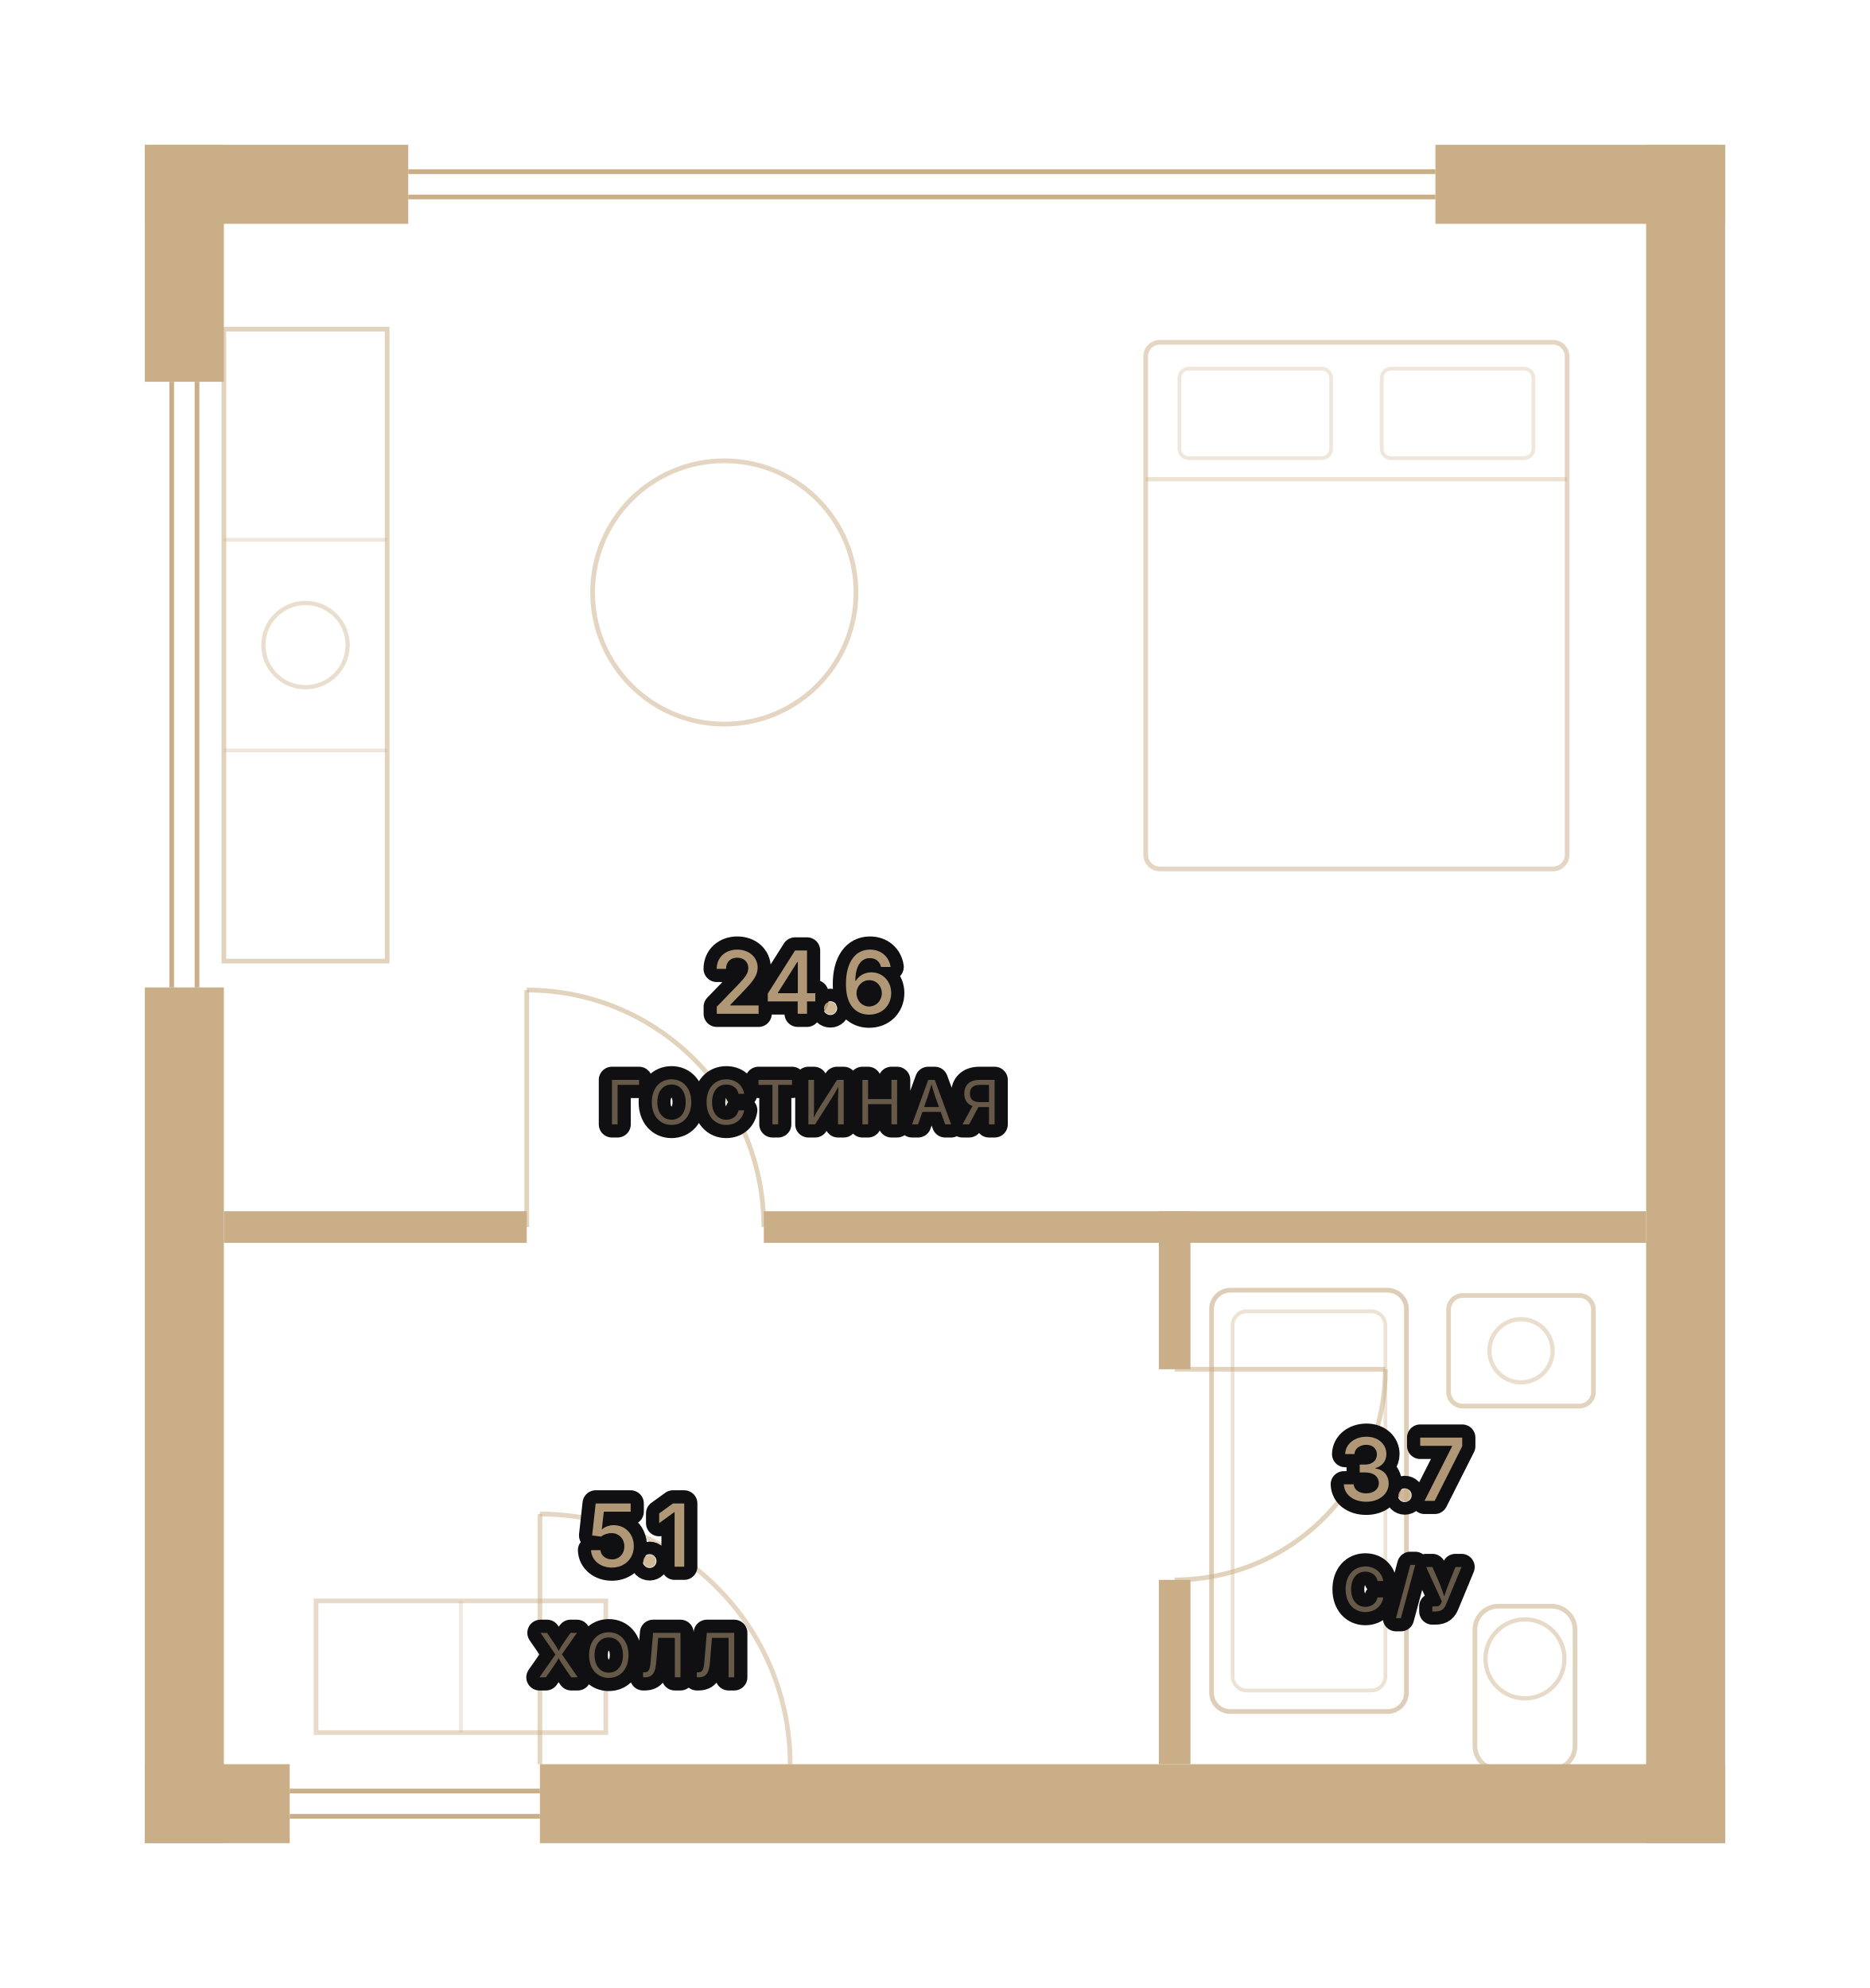
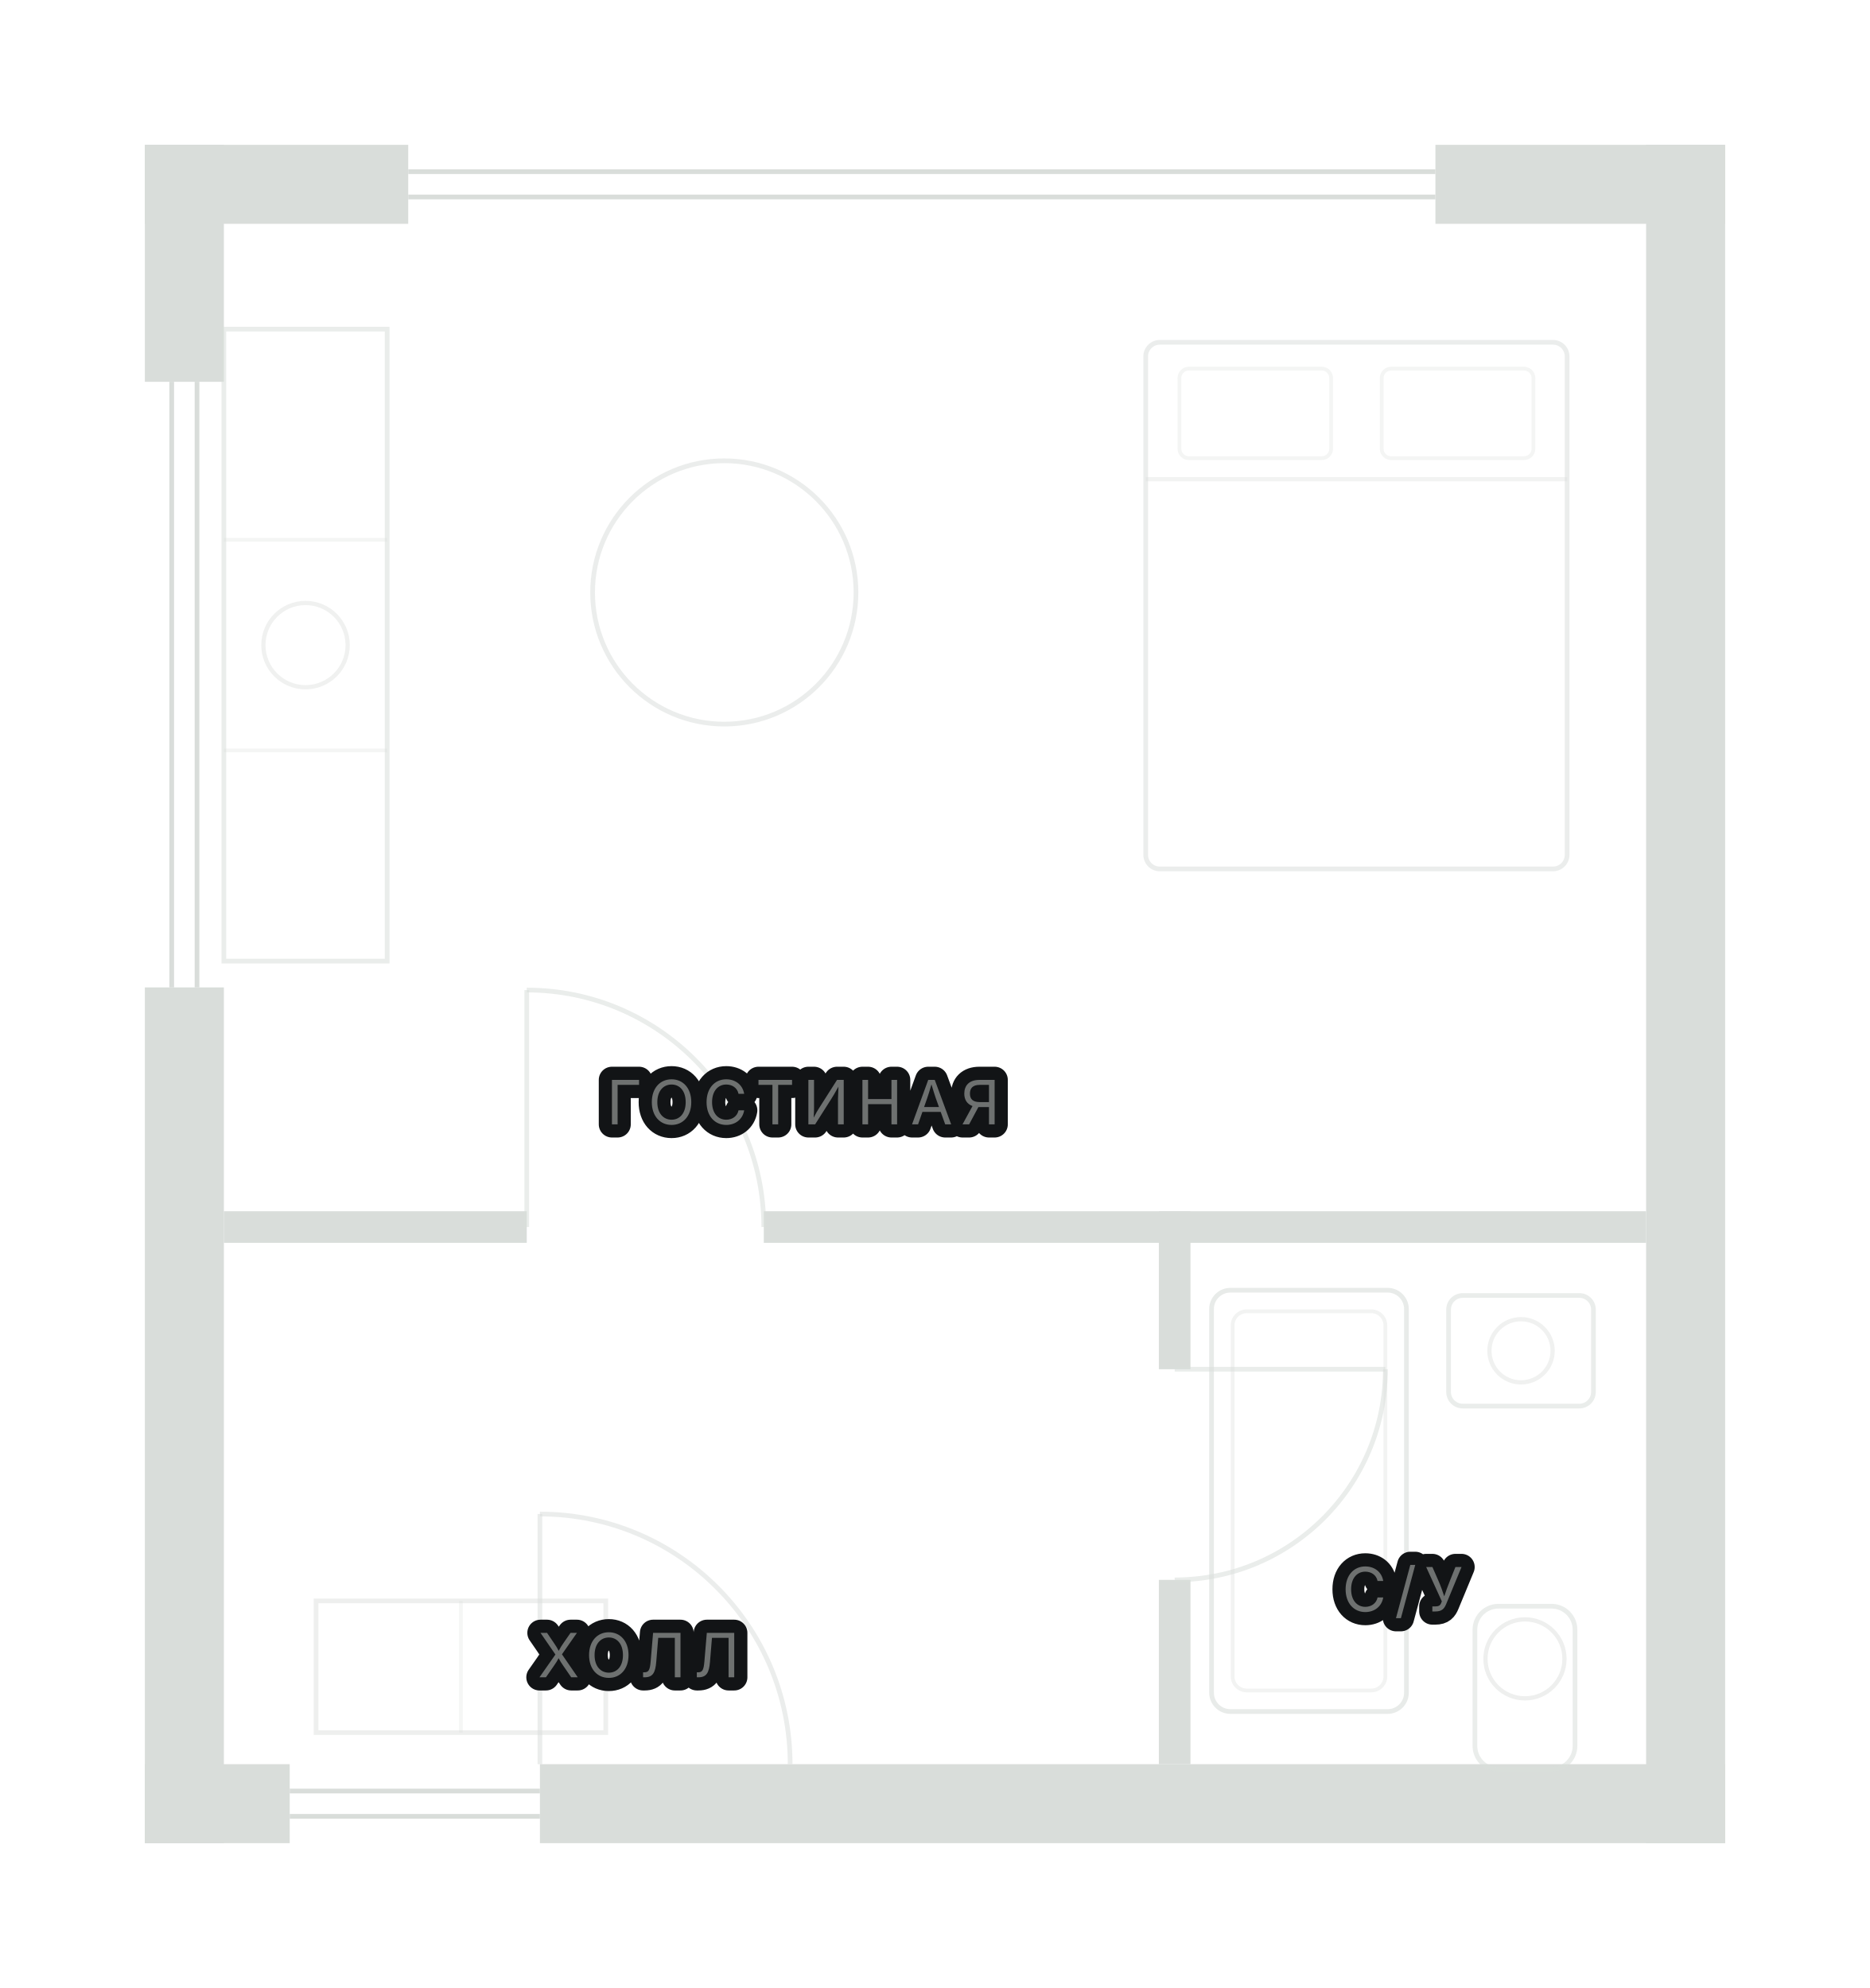
<svg xmlns="http://www.w3.org/2000/svg" viewBox="0 0 397.6 422.8" width="397.6" height="422.8" role="img" aria-label="Планировка">
  <g transform="translate(30.8,30.8)">
-     <rect x="0.0" y="0.0" width="56.0" height="16.8" fill="#caae87" />
-     <rect x="274.4" y="0.0" width="61.6" height="16.8" fill="#caae87" />
-     <rect x="0.0" y="344.4" width="30.8" height="16.8" fill="#caae87" />
-     <rect x="84.0" y="344.4" width="252.0" height="16.8" fill="#caae87" />
-     <rect x="0.0" y="0.0" width="16.8" height="50.4" fill="#caae87" />
-     <rect x="0.0" y="179.2" width="16.8" height="182.0" fill="#caae87" />
-     <rect x="319.2" y="0.0" width="16.8" height="361.2" fill="#caae87" />
-     <line x1="56.0" y1="5.71" x2="274.4" y2="5.71" stroke="#caae87" stroke-width="1" stroke-opacity="1.0" />
-     <line x1="56.0" y1="11.09" x2="274.4" y2="11.09" stroke="#caae87" stroke-width="1" stroke-opacity="1.0" />
-     <line x1="5.71" y1="50.4" x2="5.71" y2="179.2" stroke="#caae87" stroke-width="1" stroke-opacity="1.0" />
-     <line x1="11.09" y1="50.4" x2="11.09" y2="179.2" stroke="#caae87" stroke-width="1" stroke-opacity="1.0" />
-     <line x1="30.8" y1="350.11" x2="84.0" y2="350.11" stroke="#caae87" stroke-width="1" stroke-opacity="1.0" />
-     <line x1="30.8" y1="355.49" x2="84.0" y2="355.49" stroke="#caae87" stroke-width="1" stroke-opacity="1.0" />
-     <rect x="16.8" y="226.8" width="64.4" height="6.72" fill="#caae87" />
-     <rect x="131.6" y="226.8" width="187.6" height="6.72" fill="#caae87" />
-     <path d="M81.2,179.76 A50.4,50.4 0 0 1 131.6,230.16" fill="none" stroke="#caae87" stroke-width="1" stroke-opacity="0.55" />
-     <line x1="81.2" y1="230.16" x2="81.2" y2="179.76" stroke="#caae87" stroke-width="1" stroke-opacity="0.55" />
-     <rect x="215.6" y="226.8" width="6.72" height="33.6" fill="#caae87" />
-     <rect x="215.6" y="305.2" width="6.72" height="39.2" fill="#caae87" />
-     <path d="M263.76,260.4 A44.8,44.8 0 0 1 218.96,305.2" fill="none" stroke="#caae87" stroke-width="1" stroke-opacity="0.55" />
-     <line x1="218.96" y1="260.4" x2="263.76" y2="260.4" stroke="#caae87" stroke-width="1" stroke-opacity="0.55" />
-     <path d="M84.0,291.2 A53.2,53.2 0 0 1 137.2,344.4" fill="none" stroke="#caae87" stroke-width="1" stroke-opacity="0.5" />
-     <line x1="84.0" y1="344.4" x2="84.0" y2="291.2" stroke="#caae87" stroke-width="1" stroke-opacity="0.5" />
-     <rect x="16.8" y="39.2" width="34.72" height="134.4" rx="0" fill="none" stroke="#caae87" stroke-width="1" stroke-opacity="0.55" />
-     <line x1="16.8" y1="84.0" x2="51.52" y2="84.0" stroke="#caae87" stroke-width="0.8" stroke-opacity="0.3" />
-     <line x1="16.8" y1="128.8" x2="51.52" y2="128.8" stroke="#caae87" stroke-width="0.8" stroke-opacity="0.3" />
-     <circle cx="34.16" cy="106.4" r="8.96" fill="none" stroke="#caae87" stroke-width="0.9" stroke-opacity="0.4" />
-     <rect x="212.8" y="42.0" width="89.6" height="112.0" rx="3" fill="none" stroke="#caae87" stroke-width="1" stroke-opacity="0.5" />
-     <line x1="212.8" y1="71.12" x2="302.4" y2="71.12" stroke="#caae87" stroke-width="0.9" stroke-opacity="0.35" />
-     <rect x="219.97" y="47.6" width="32.26" height="19.04" rx="2" fill="none" stroke="#caae87" stroke-width="0.8" stroke-opacity="0.3" />
-     <rect x="262.98" y="47.6" width="32.26" height="19.04" rx="2" fill="none" stroke="#caae87" stroke-width="0.8" stroke-opacity="0.3" />
-     <circle cx="123.2" cy="95.2" r="28.0" fill="none" stroke="#caae87" stroke-width="1" stroke-opacity="0.5" />
-     <rect x="36.4" y="309.68" width="61.6" height="28.0" rx="0" fill="none" stroke="#caae87" stroke-width="1" stroke-opacity="0.45" />
-     <line x1="67.2" y1="309.68" x2="67.2" y2="337.68" stroke="#caae87" stroke-width="0.8" stroke-opacity="0.26" />
-     <rect x="226.8" y="243.6" width="41.44" height="89.6" rx="4" fill="none" stroke="#caae87" stroke-width="1" stroke-opacity="0.6" />
-     <rect x="231.28" y="248.08" width="32.48" height="80.64" rx="3" fill="none" stroke="#caae87" stroke-width="0.8" stroke-opacity="0.35" />
-     <rect x="282.8" y="310.8" width="21.28" height="34.72" rx="5" fill="none" stroke="#caae87" stroke-width="1" stroke-opacity="0.55" />
-     <circle cx="293.44" cy="322.0" r="8.4" fill="none" stroke="#caae87" stroke-width="0.9" stroke-opacity="0.45" />
-     <rect x="277.2" y="244.72" width="30.8" height="23.52" rx="3" fill="none" stroke="#caae87" stroke-width="1" stroke-opacity="0.55" />
-     <circle cx="292.6" cy="256.48" r="6.72" fill="none" stroke="#caae87" stroke-width="0.9" stroke-opacity="0.4" />
-     <text x="140.0" y="184.8" text-anchor="middle" stroke="#101012" stroke-width="5.6" paint-order="stroke" stroke-linejoin="round" font-family="Manrope,Inter,sans-serif" font-size="18.5" font-weight="500" fill="#caae87" fill-opacity=".86">24.6</text>
-     <text x="140.0" y="208.32" text-anchor="middle" stroke="#101012" stroke-width="5.6" paint-order="stroke" stroke-linejoin="round" font-family="Manrope,Inter,sans-serif" font-size="13" letter-spacing="1.7" fill="#caae87" fill-opacity=".46">ГОСТИНАЯ</text>
-     <text x="105.0" y="302.4" text-anchor="middle" stroke="#101012" stroke-width="5.6" paint-order="stroke" stroke-linejoin="round" font-family="Manrope,Inter,sans-serif" font-size="18.5" font-weight="500" fill="#caae87" fill-opacity=".86">5.1</text>
-     <text x="105.0" y="325.92" text-anchor="middle" stroke="#101012" stroke-width="5.6" paint-order="stroke" stroke-linejoin="round" font-family="Manrope,Inter,sans-serif" font-size="13" letter-spacing="1.7" fill="#caae87" fill-opacity=".46">ХОЛЛ</text>
-     <text x="267.4" y="288.4" text-anchor="middle" stroke="#101012" stroke-width="5.6" paint-order="stroke" stroke-linejoin="round" font-family="Manrope,Inter,sans-serif" font-size="18.5" font-weight="500" fill="#caae87" fill-opacity=".86">3.7</text>
-     <text x="267.4" y="311.92" text-anchor="middle" stroke="#101012" stroke-width="5.6" paint-order="stroke" stroke-linejoin="round" font-family="Manrope,Inter,sans-serif" font-size="13" letter-spacing="1.7" fill="#caae87" fill-opacity=".46">С/У</text>
+     <rect x="0.0" y="0.0" width="56.0" height="16.8" fill="#D9DDDA" />
+     <rect x="274.4" y="0.0" width="61.6" height="16.8" fill="#D9DDDA" />
+     <rect x="0.0" y="344.4" width="30.8" height="16.8" fill="#D9DDDA" />
+     <rect x="84.0" y="344.4" width="252.0" height="16.8" fill="#D9DDDA" />
+     <rect x="0.0" y="0.0" width="16.8" height="50.4" fill="#D9DDDA" />
+     <rect x="0.0" y="179.2" width="16.8" height="182.0" fill="#D9DDDA" />
+     <rect x="319.2" y="0.0" width="16.8" height="361.2" fill="#D9DDDA" />
+     <line x1="56.0" y1="5.71" x2="274.4" y2="5.71" stroke="#D9DDDA" stroke-width="1" stroke-opacity="1.0" />
+     <line x1="56.0" y1="11.09" x2="274.4" y2="11.09" stroke="#D9DDDA" stroke-width="1" stroke-opacity="1.0" />
+     <line x1="5.71" y1="50.4" x2="5.71" y2="179.2" stroke="#D9DDDA" stroke-width="1" stroke-opacity="1.0" />
+     <line x1="11.09" y1="50.4" x2="11.09" y2="179.2" stroke="#D9DDDA" stroke-width="1" stroke-opacity="1.0" />
+     <line x1="30.8" y1="350.11" x2="84.0" y2="350.11" stroke="#D9DDDA" stroke-width="1" stroke-opacity="1.0" />
+     <line x1="30.8" y1="355.49" x2="84.0" y2="355.49" stroke="#D9DDDA" stroke-width="1" stroke-opacity="1.0" />
+     <rect x="16.8" y="226.8" width="64.4" height="6.72" fill="#D9DDDA" />
+     <rect x="131.6" y="226.8" width="187.6" height="6.72" fill="#D9DDDA" />
+     <path d="M81.2,179.76 A50.4,50.4 0 0 1 131.6,230.16" fill="none" stroke="#D9DDDA" stroke-width="1" stroke-opacity="0.55" />
+     <line x1="81.2" y1="230.16" x2="81.2" y2="179.76" stroke="#D9DDDA" stroke-width="1" stroke-opacity="0.55" />
+     <rect x="215.6" y="226.8" width="6.72" height="33.6" fill="#D9DDDA" />
+     <rect x="215.6" y="305.2" width="6.72" height="39.2" fill="#D9DDDA" />
+     <path d="M263.76,260.4 A44.8,44.8 0 0 1 218.96,305.2" fill="none" stroke="#D9DDDA" stroke-width="1" stroke-opacity="0.55" />
+     <line x1="218.96" y1="260.4" x2="263.76" y2="260.4" stroke="#D9DDDA" stroke-width="1" stroke-opacity="0.55" />
+     <path d="M84.0,291.2 A53.2,53.2 0 0 1 137.2,344.4" fill="none" stroke="#D9DDDA" stroke-width="1" stroke-opacity="0.5" />
+     <line x1="84.0" y1="344.4" x2="84.0" y2="291.2" stroke="#D9DDDA" stroke-width="1" stroke-opacity="0.5" />
+     <rect x="16.8" y="39.2" width="34.72" height="134.4" rx="0" fill="none" stroke="#D9DDDA" stroke-width="1" stroke-opacity="0.55" />
+     <line x1="16.8" y1="84.0" x2="51.52" y2="84.0" stroke="#D9DDDA" stroke-width="0.8" stroke-opacity="0.3" />
+     <line x1="16.8" y1="128.8" x2="51.52" y2="128.8" stroke="#D9DDDA" stroke-width="0.8" stroke-opacity="0.3" />
+     <circle cx="34.16" cy="106.4" r="8.96" fill="none" stroke="#D9DDDA" stroke-width="0.9" stroke-opacity="0.4" />
+     <rect x="212.8" y="42.0" width="89.6" height="112.0" rx="3" fill="none" stroke="#D9DDDA" stroke-width="1" stroke-opacity="0.5" />
+     <line x1="212.8" y1="71.12" x2="302.4" y2="71.12" stroke="#D9DDDA" stroke-width="0.9" stroke-opacity="0.35" />
+     <rect x="219.97" y="47.6" width="32.26" height="19.04" rx="2" fill="none" stroke="#D9DDDA" stroke-width="0.8" stroke-opacity="0.3" />
+     <rect x="262.98" y="47.6" width="32.26" height="19.04" rx="2" fill="none" stroke="#D9DDDA" stroke-width="0.8" stroke-opacity="0.3" />
+     <circle cx="123.2" cy="95.2" r="28.0" fill="none" stroke="#D9DDDA" stroke-width="1" stroke-opacity="0.5" />
+     <rect x="36.4" y="309.68" width="61.6" height="28.0" rx="0" fill="none" stroke="#D9DDDA" stroke-width="1" stroke-opacity="0.45" />
+     <line x1="67.2" y1="309.68" x2="67.2" y2="337.68" stroke="#D9DDDA" stroke-width="0.8" stroke-opacity="0.26" />
+     <rect x="226.8" y="243.6" width="41.44" height="89.6" rx="4" fill="none" stroke="#D9DDDA" stroke-width="1" stroke-opacity="0.6" />
+     <rect x="231.28" y="248.08" width="32.48" height="80.64" rx="3" fill="none" stroke="#D9DDDA" stroke-width="0.8" stroke-opacity="0.35" />
+     <rect x="282.8" y="310.8" width="21.28" height="34.72" rx="5" fill="none" stroke="#D9DDDA" stroke-width="1" stroke-opacity="0.55" />
+     <circle cx="293.44" cy="322.0" r="8.4" fill="none" stroke="#D9DDDA" stroke-width="0.9" stroke-opacity="0.45" />
+     <rect x="277.2" y="244.72" width="30.8" height="23.52" rx="3" fill="none" stroke="#D9DDDA" stroke-width="1" stroke-opacity="0.55" />
+     <circle cx="292.6" cy="256.48" r="6.72" fill="none" stroke="#D9DDDA" stroke-width="0.9" stroke-opacity="0.4" />
+     <text x="140.0" y="208.32" text-anchor="middle" stroke="#121416" stroke-width="5.6" paint-order="stroke" stroke-linejoin="round" font-family="Manrope,Inter,sans-serif" font-size="13" letter-spacing="1.7" fill="#D9DDDA" fill-opacity=".46">ГОСТИНАЯ</text>
+     <text x="105.0" y="325.92" text-anchor="middle" stroke="#121416" stroke-width="5.6" paint-order="stroke" stroke-linejoin="round" font-family="Manrope,Inter,sans-serif" font-size="13" letter-spacing="1.7" fill="#D9DDDA" fill-opacity=".46">ХОЛЛ</text>
+     <text x="267.4" y="311.92" text-anchor="middle" stroke="#121416" stroke-width="5.6" paint-order="stroke" stroke-linejoin="round" font-family="Manrope,Inter,sans-serif" font-size="13" letter-spacing="1.7" fill="#D9DDDA" fill-opacity=".46">С/У</text>
  </g>
</svg>
